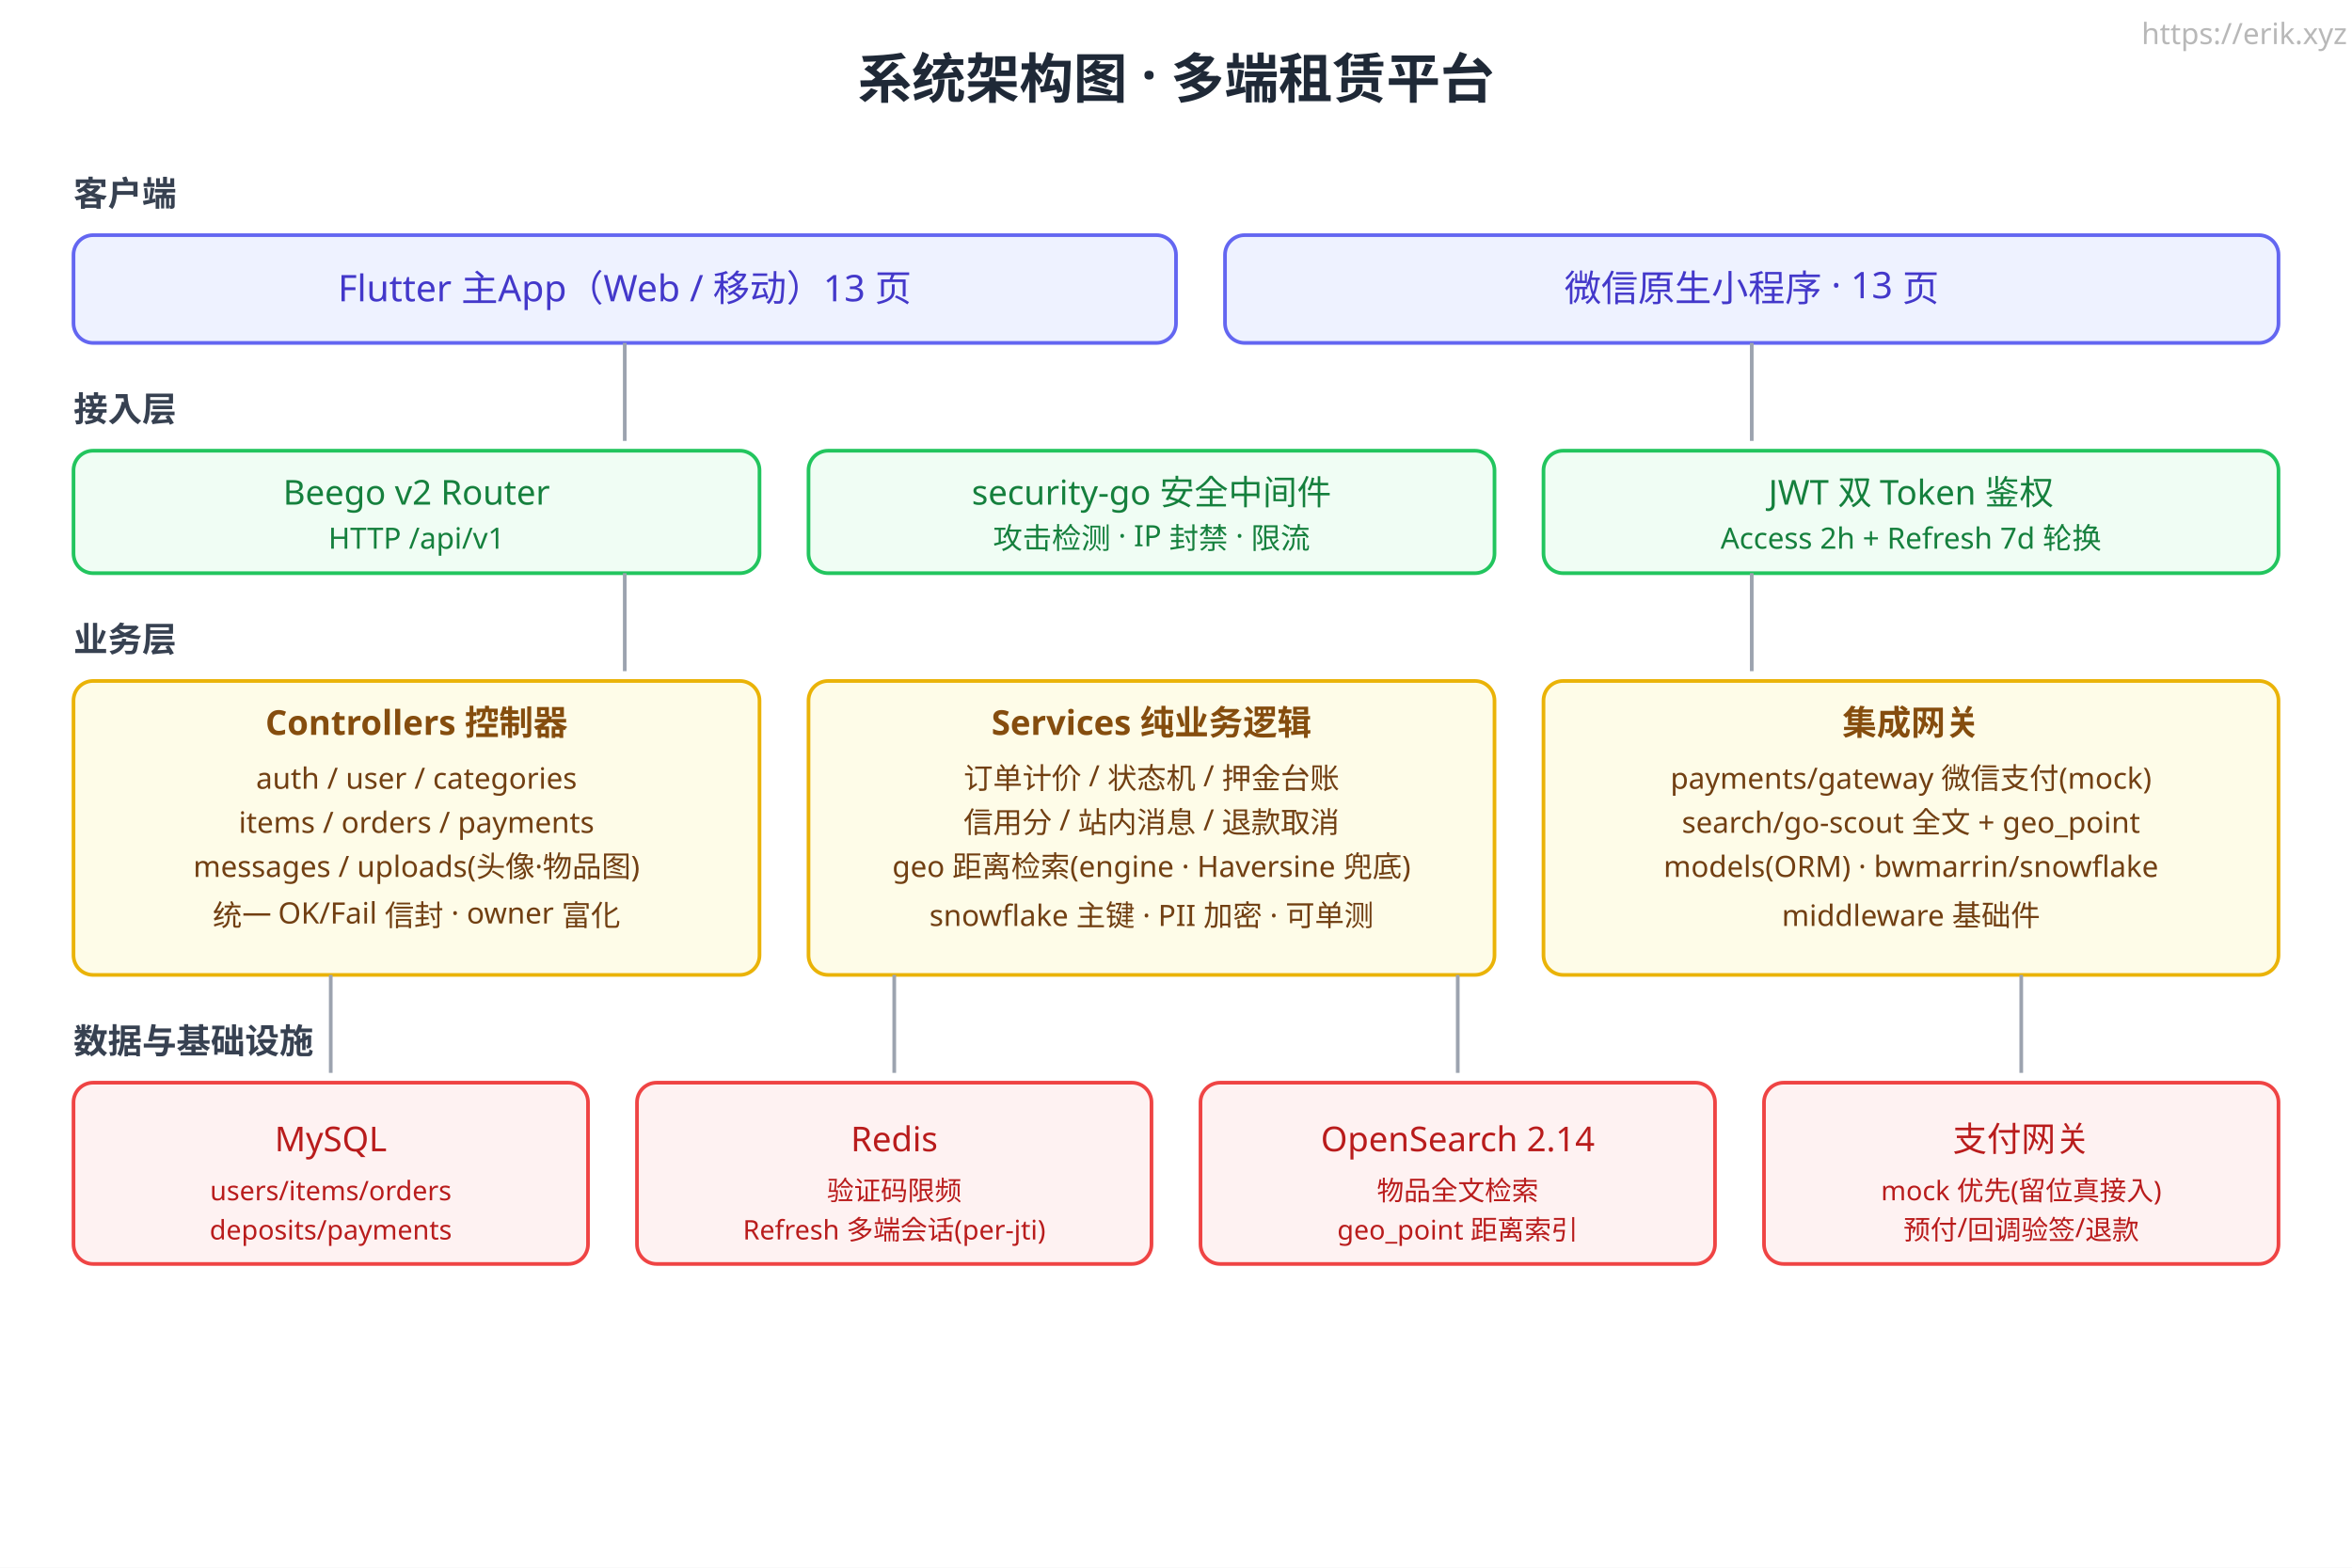
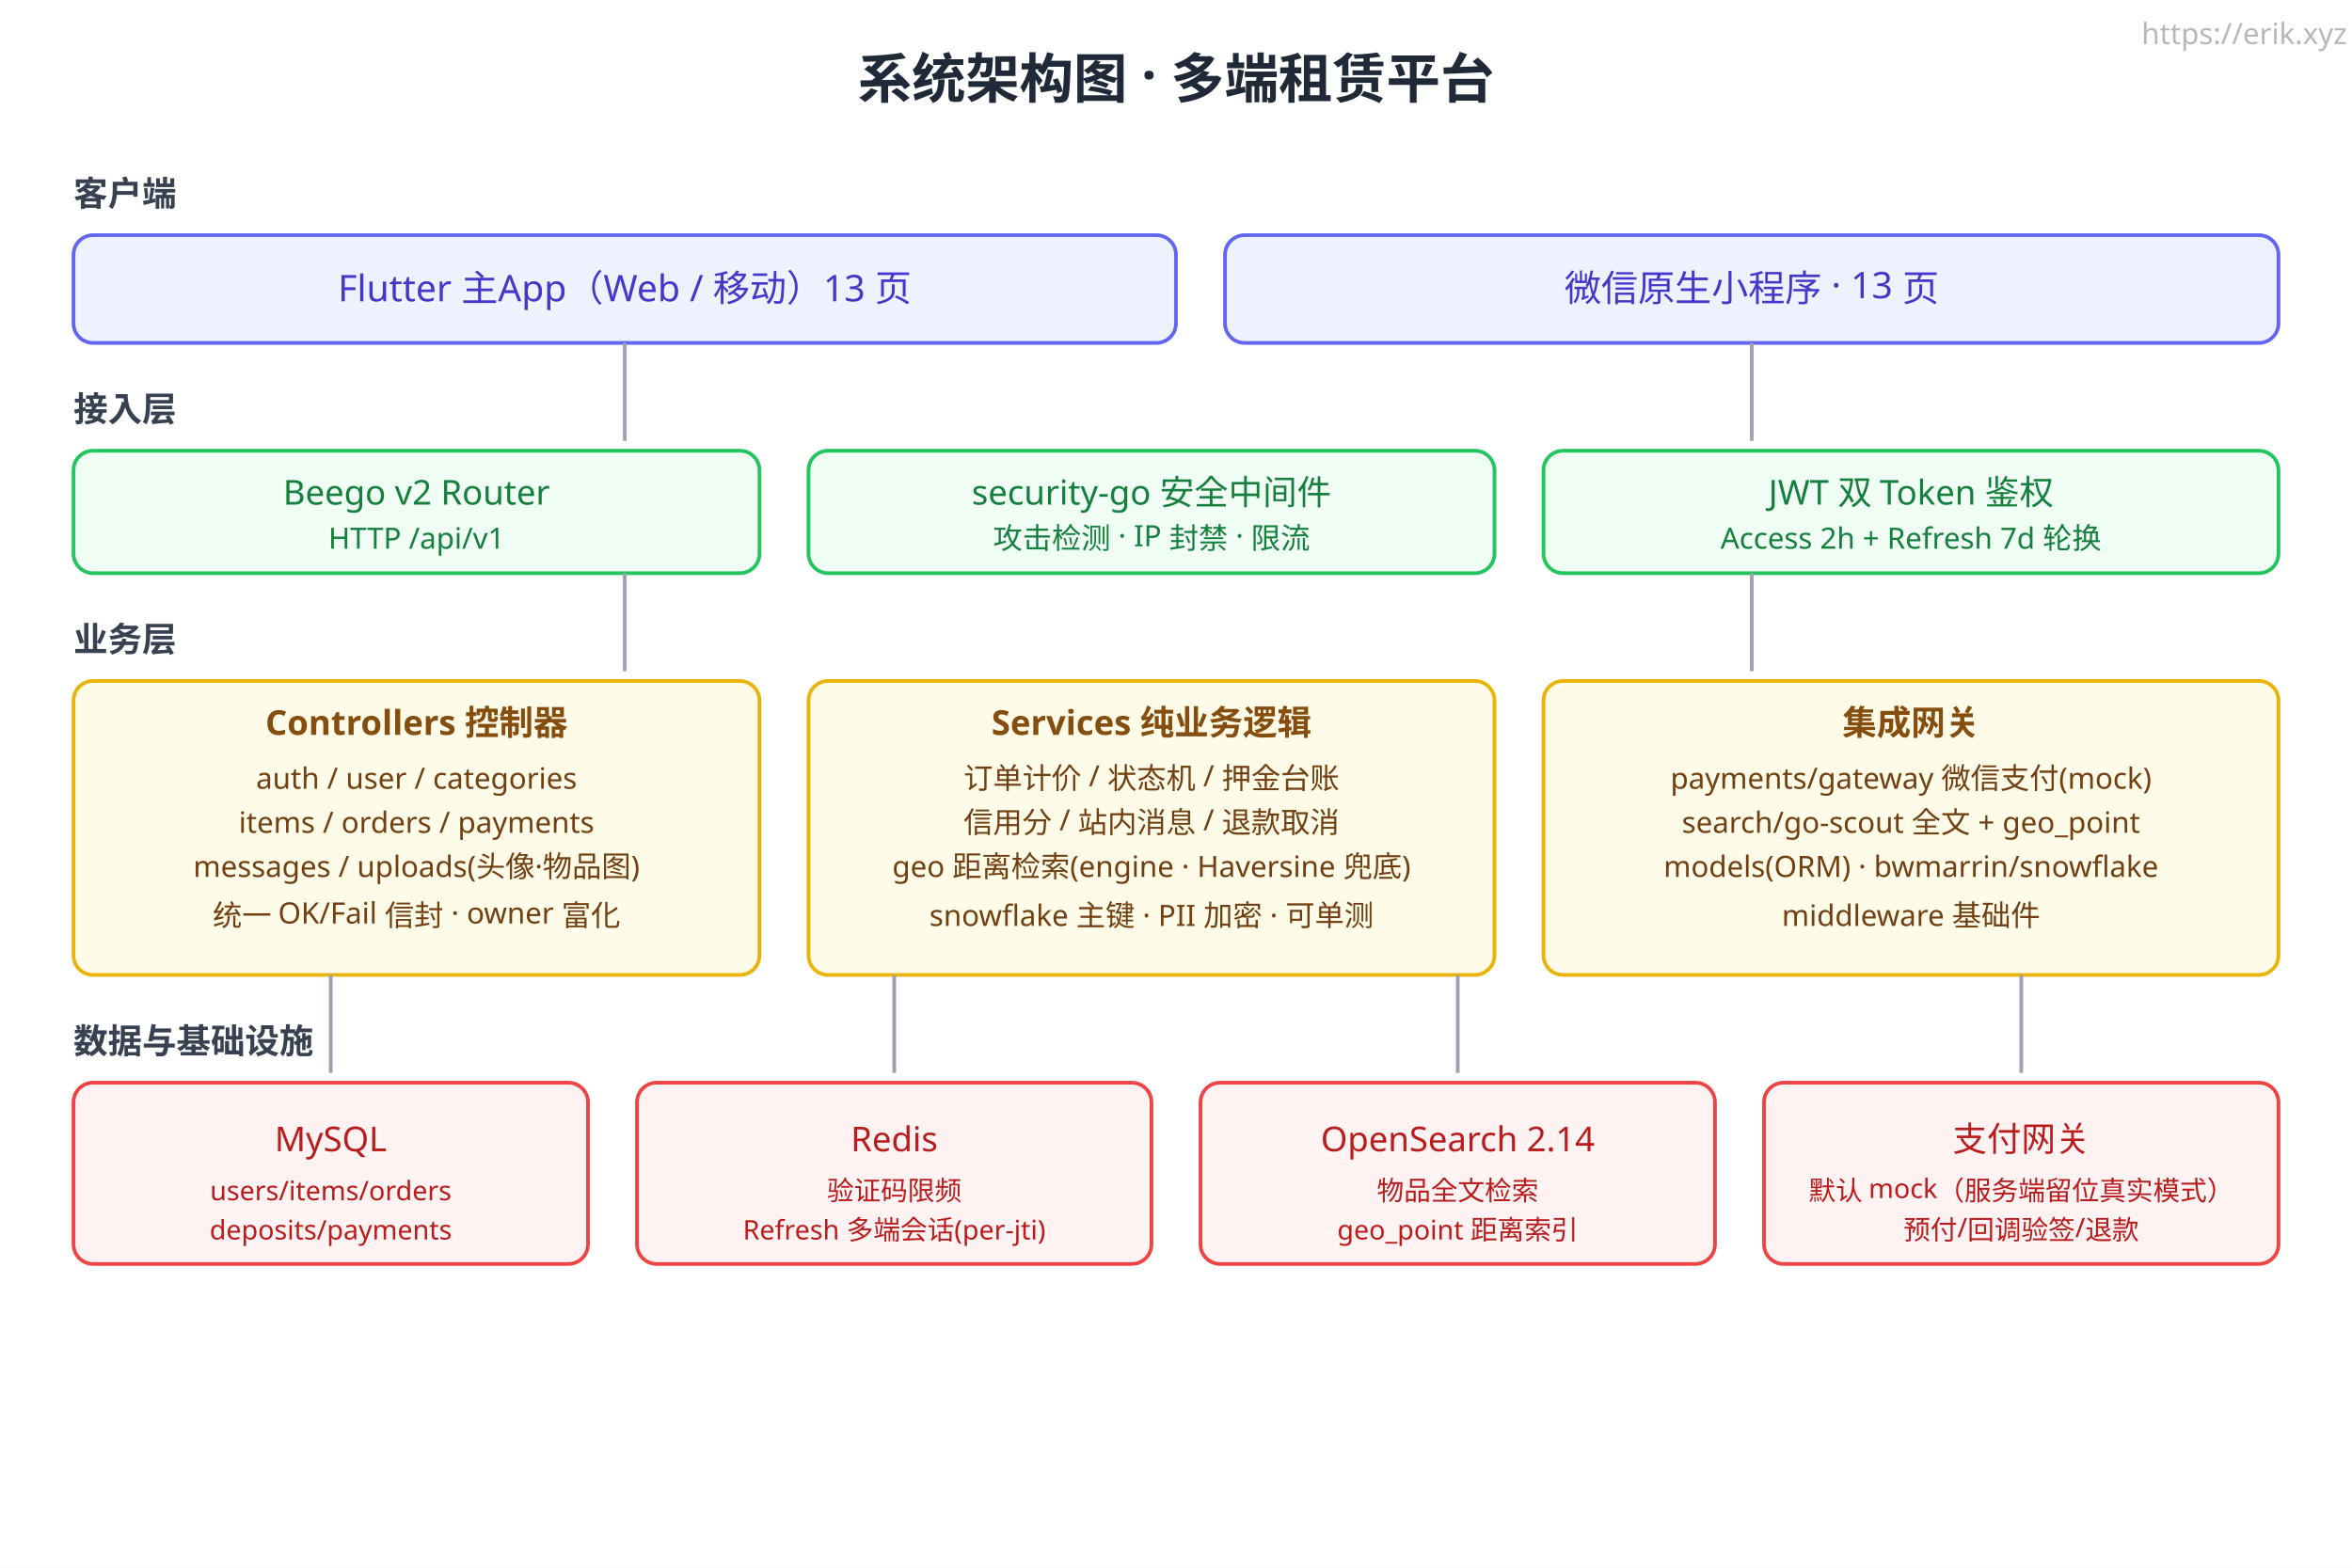
<svg xmlns="http://www.w3.org/2000/svg" viewBox="0 0 960 640" font-family="PingFang SC, Microsoft YaHei, sans-serif">
  <rect width="960" height="640" fill="#ffffff" />
  <text x="958" y="18" text-anchor="end" fill="rgba(0,0,0,0.28)" font-size="12">https://erik.xyz</text>
  <text x="480" y="40" text-anchor="middle" font-size="22" font-weight="bold" fill="#1f2937">系统架构图 · 多端租赁平台</text>
  <text x="30" y="84" font-size="14" font-weight="bold" fill="#374151">客户端</text>
  <g fill="#eef2ff" stroke="#6366f1" stroke-width="1.5">
    <rect x="30" y="96" width="450" height="44" rx="8" />
    <rect x="500" y="96" width="430" height="44" rx="8" />
  </g>
  <g fill="#4338ca" font-size="15" text-anchor="middle">
    <text x="255" y="123">Flutter 主App（Web / 移动）13 页</text>
    <text x="715" y="123">微信原生小程序 · 13 页</text>
  </g>
  <text x="30" y="172" font-size="14" font-weight="bold" fill="#374151">接入层</text>
  <g fill="#f0fdf4" stroke="#22c55e" stroke-width="1.5">
    <rect x="30" y="184" width="280" height="50" rx="8" />
    <rect x="330" y="184" width="280" height="50" rx="8" />
    <rect x="630" y="184" width="300" height="50" rx="8" />
  </g>
  <g fill="#15803d" font-size="14" text-anchor="middle">
    <text x="170" y="206">Beego v2 Router</text>
    <text x="170" y="224" font-size="12">HTTP /api/v1</text>
    <text x="470" y="206">security-go 安全中间件</text>
    <text x="470" y="224" font-size="12">攻击检测 · IP 封禁 · 限流</text>
    <text x="780" y="206">JWT 双 Token 鉴权</text>
    <text x="780" y="224" font-size="12">Access 2h + Refresh 7d 轮换</text>
  </g>
  <text x="30" y="266" font-size="14" font-weight="bold" fill="#374151">业务层</text>
  <g fill="#fefce8" stroke="#eab308" stroke-width="1.5">
    <rect x="30" y="278" width="280" height="120" rx="8" />
    <rect x="330" y="278" width="280" height="120" rx="8" />
    <rect x="630" y="278" width="300" height="120" rx="8" />
  </g>
  <g font-size="14" text-anchor="middle">
    <text x="170" y="300" font-weight="bold" fill="#854d0e">Controllers 控制器</text>
    <text x="170" y="322" font-size="12" fill="#713f12">auth / user / categories</text>
    <text x="170" y="340" font-size="12" fill="#713f12">items / orders / payments</text>
    <text x="170" y="358" font-size="12" fill="#713f12">messages / uploads(头像·物品图)</text>
    <text x="170" y="378" font-size="12" fill="#713f12">统一 OK/Fail 信封 · owner 富化</text>
    <text x="470" y="300" font-weight="bold" fill="#854d0e">Services 纯业务逻辑</text>
    <text x="470" y="322" font-size="12" fill="#713f12">订单计价 / 状态机 / 押金台账</text>
    <text x="470" y="340" font-size="12" fill="#713f12">信用分 / 站内消息 / 退款取消</text>
    <text x="470" y="358" font-size="12" fill="#713f12">geo 距离检索(engine · Haversine 兜底)</text>
    <text x="470" y="378" font-size="12" fill="#713f12">snowflake 主键 · PII 加密 · 可单测</text>
    <text x="780" y="300" font-weight="bold" fill="#854d0e">集成网关</text>
    <text x="780" y="322" font-size="12" fill="#713f12">payments/gateway 微信支付(mock)</text>
    <text x="780" y="340" font-size="12" fill="#713f12">search/go-scout 全文 + geo_point</text>
    <text x="780" y="358" font-size="12" fill="#713f12">models(ORM) · bwmarrin/snowflake</text>
    <text x="780" y="378" font-size="12" fill="#713f12">middleware 基础件</text>
  </g>
  <text x="30" y="430" font-size="14" font-weight="bold" fill="#374151">数据与基础设施</text>
  <g fill="#fef2f2" stroke="#ef4444" stroke-width="1.5">
    <rect x="30" y="442" width="210" height="74" rx="8" />
    <rect x="260" y="442" width="210" height="74" rx="8" />
    <rect x="490" y="442" width="210" height="74" rx="8" />
    <rect x="720" y="442" width="210" height="74" rx="8" />
  </g>
  <g fill="#b91c1c" font-size="14" text-anchor="middle">
    <text x="135" y="470">MySQL</text>
    <text x="135" y="490" font-size="11">users/items/orders</text>
    <text x="135" y="506" font-size="11">deposits/payments</text>
    <text x="365" y="470">Redis</text>
    <text x="365" y="490" font-size="11">验证码限频</text>
    <text x="365" y="506" font-size="11">Refresh 多端会话(per-jti)</text>
    <text x="595" y="470">OpenSearch 2.14</text>
    <text x="595" y="490" font-size="11">物品全文检索</text>
    <text x="595" y="506" font-size="11">geo_point 距离索引</text>
    <text x="825" y="470">支付网关</text>
-     <text x="825" y="490" font-size="11">mock 优先(留位真接入)</text>
+     <text x="825" y="490" font-size="11">默认 mock（服务端留位真实模式）</text>
    <text x="825" y="506" font-size="11">预付/回调验签/退款</text>
  </g>
  <g stroke="#9ca3af" stroke-width="1.5" fill="none">
    <path d="M255 140 L255 180 M715 140 L715 180" />
    <path d="M255 234 L255 274 M715 234 L715 274" />
    <path d="M135 398 L135 438 M365 398 L365 438 M595 398 L595 438 M825 398 L825 438" />
  </g>
</svg>
